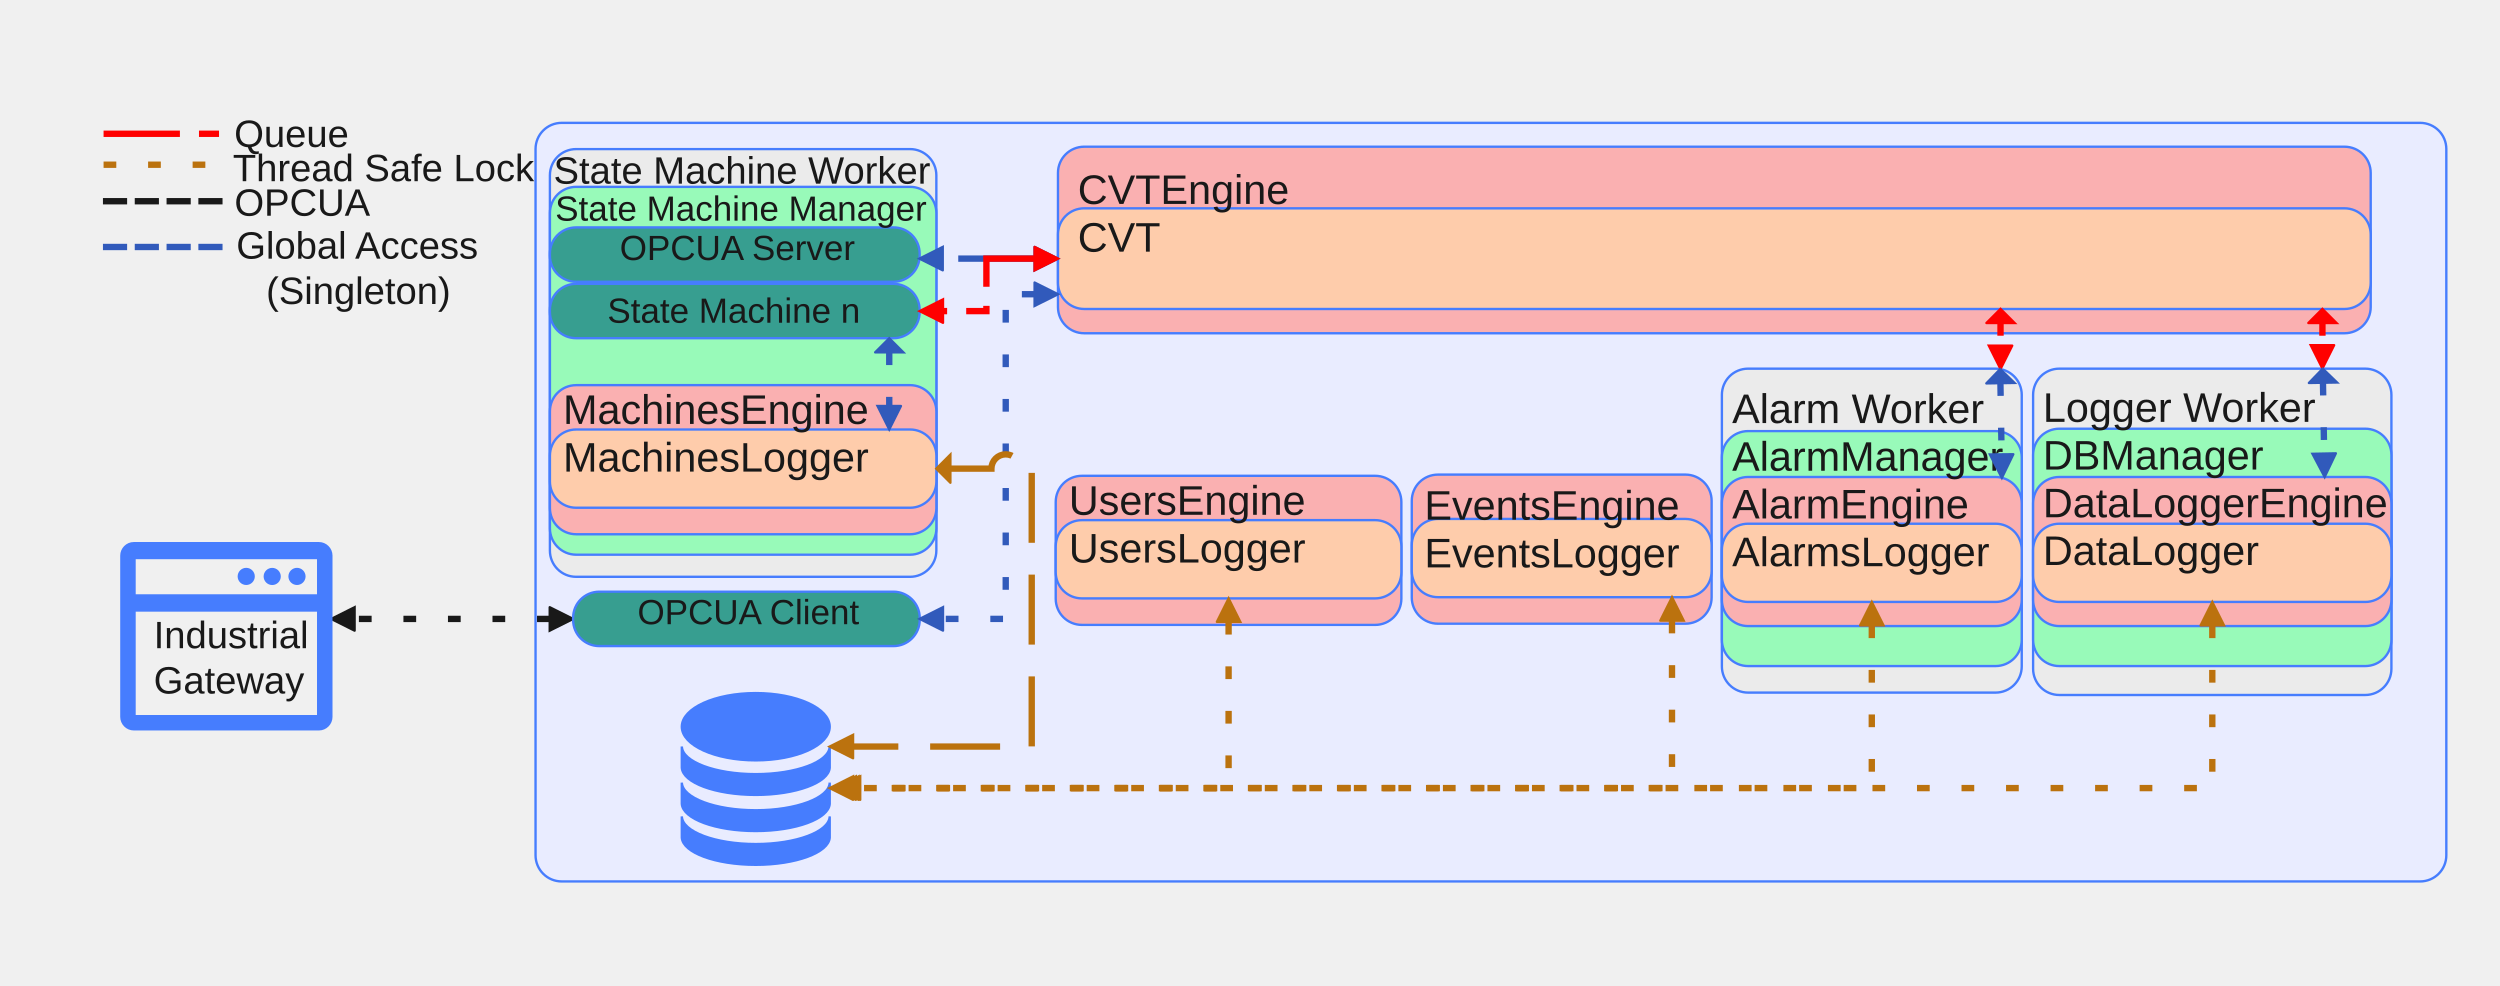
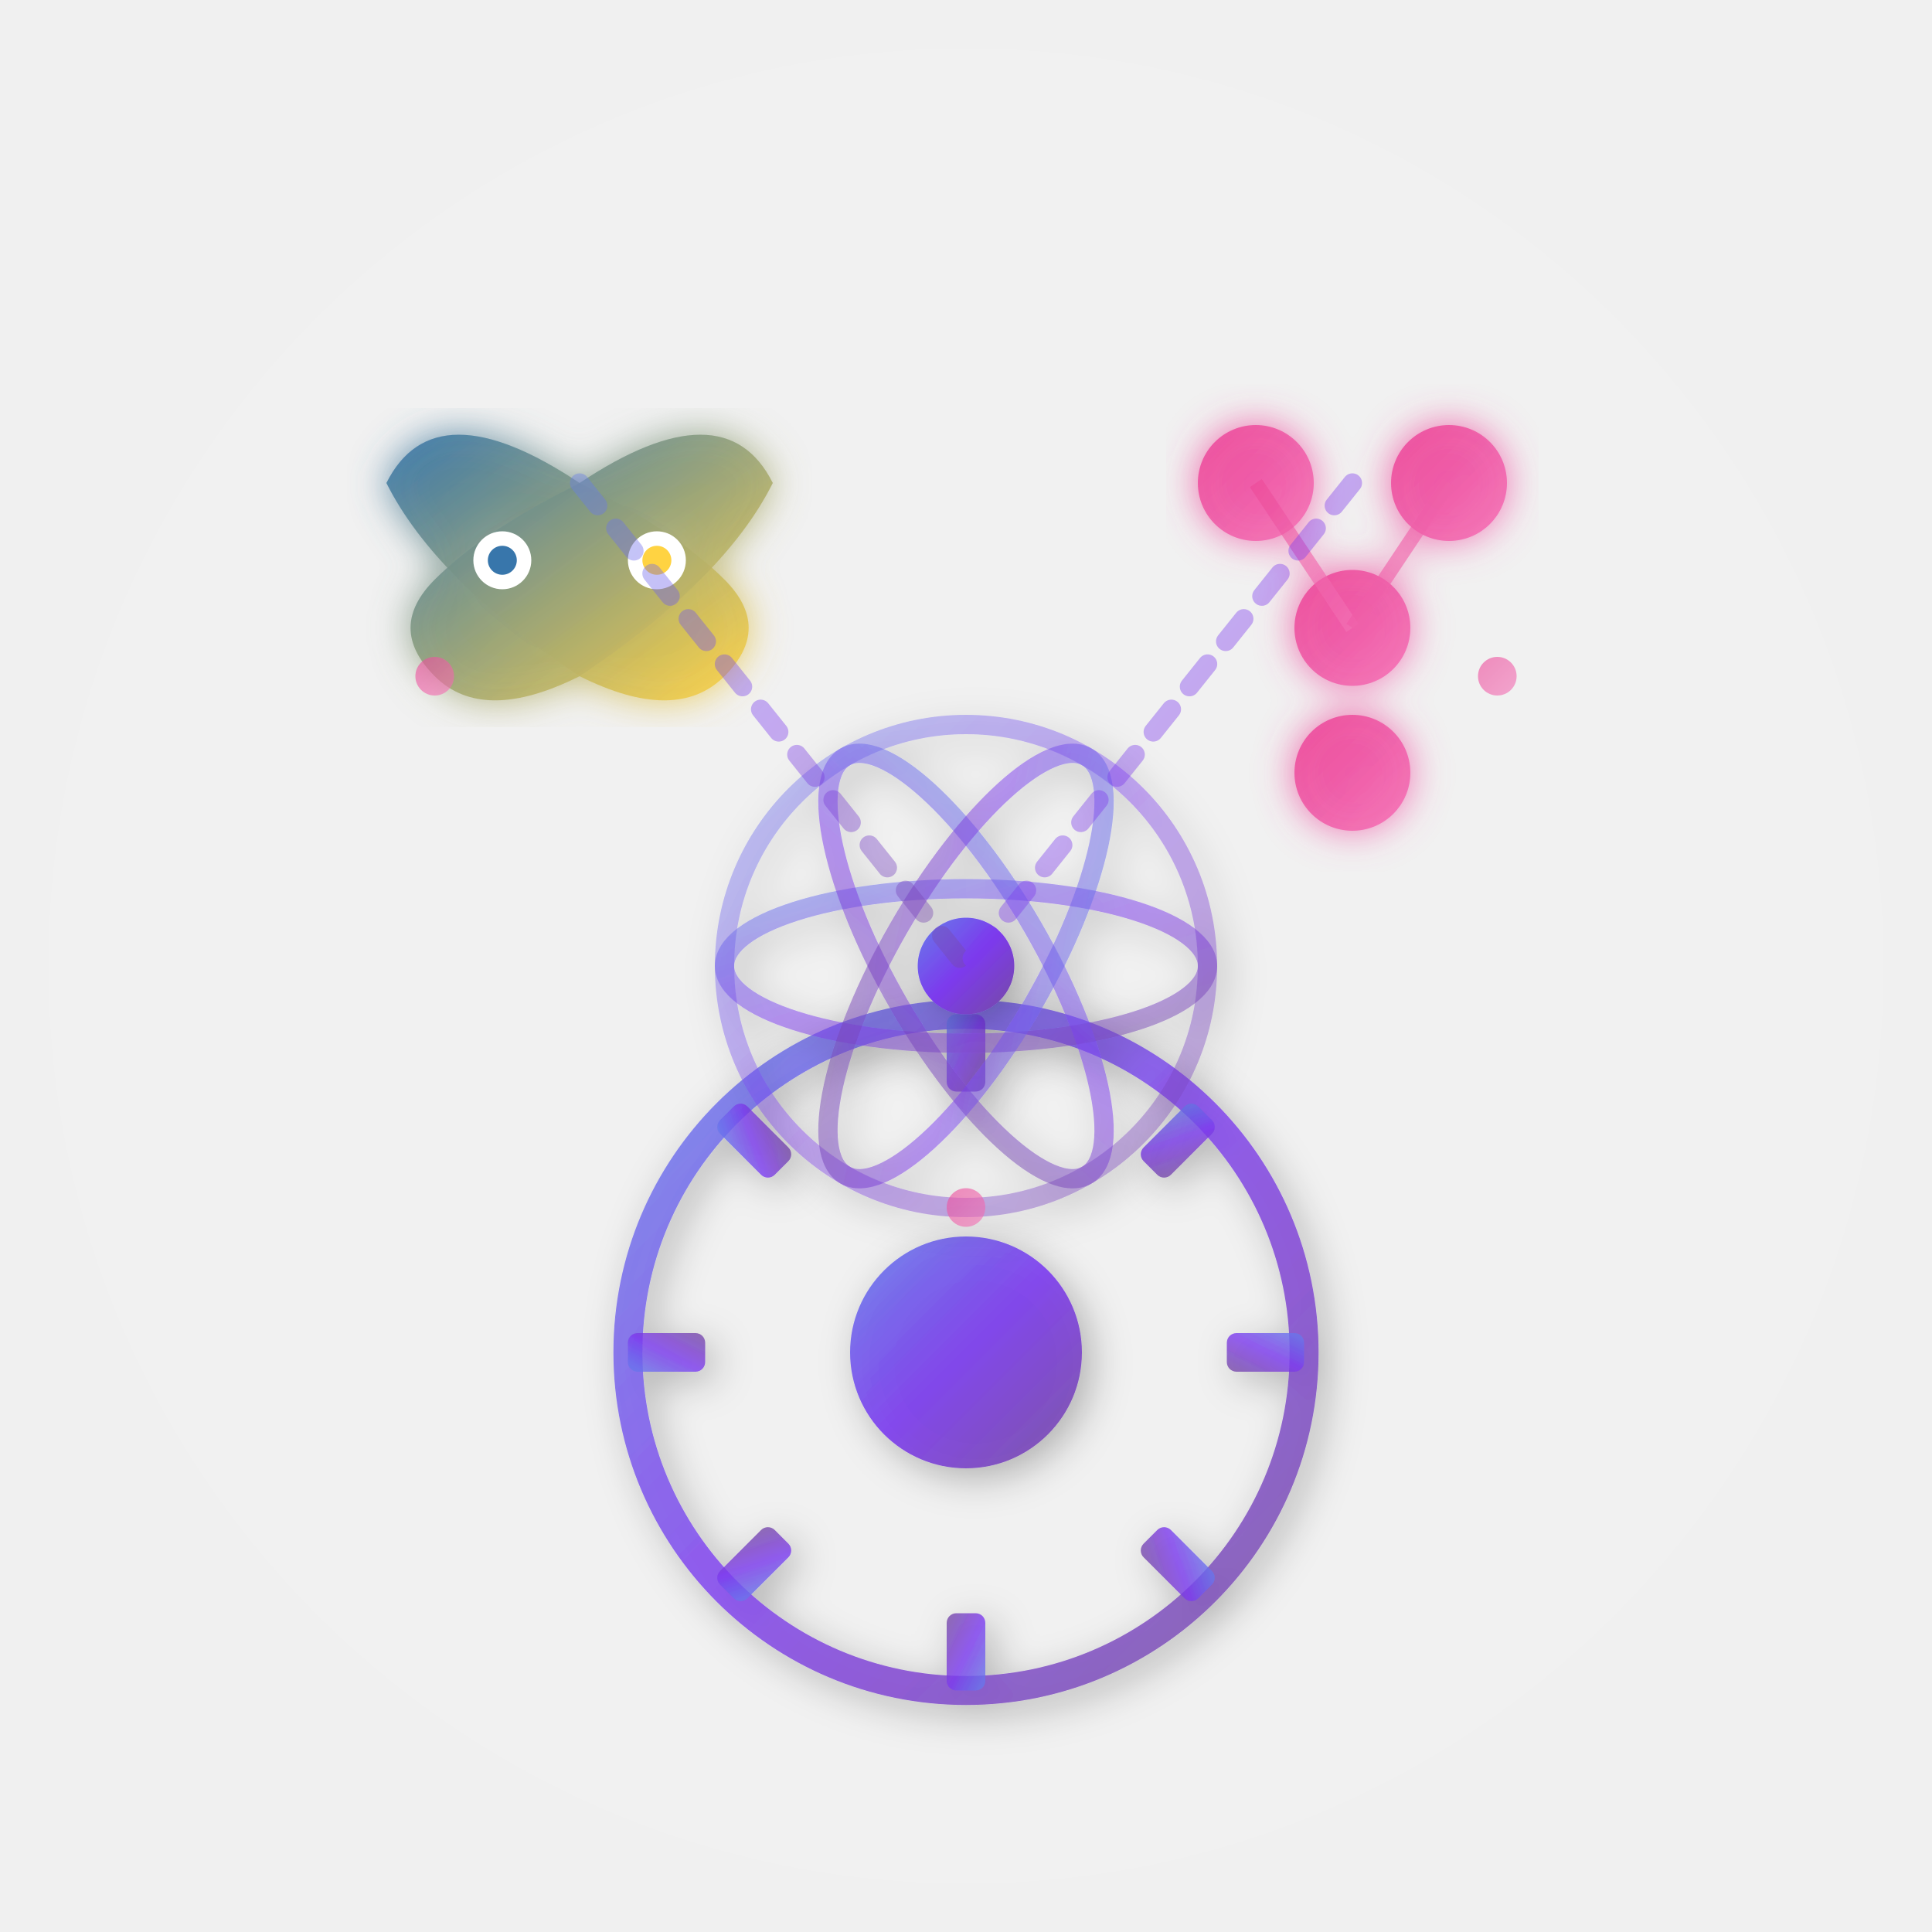
- <svg xmlns="http://www.w3.org/2000/svg" viewBox="0 0 1048 413" height="413" width="1048" version="1.1" id="svg91">
-   <defs id="defs2">
-     <linearGradient x2="3.497" y1="56" id="watermark_linear" x1="50.182" y2="-11.905" gradientUnits="userSpaceOnUse">
-       <stop stop-color="#0066FF" id="stop1" />
-       <stop stop-color="#66CCFF" offset="1" id="stop2" />
+ <svg xmlns="http://www.w3.org/2000/svg" viewBox="0 0 200 200" width="200" height="200">
+   <defs>
+     <linearGradient id="mainGradient" x1="0%" y1="0%" x2="100%" y2="100%">
+       <stop offset="0%" style="stop-color:#667eea;stop-opacity:1" />
+       <stop offset="50%" style="stop-color:#7c3aed;stop-opacity:1" />
+       <stop offset="100%" style="stop-color:#764ba2;stop-opacity:1" />
    </linearGradient>
+     <linearGradient id="pythonGradient" x1="0%" y1="0%" x2="100%" y2="100%">
+       <stop offset="0%" style="stop-color:#3776ab;stop-opacity:1" />
+       <stop offset="100%" style="stop-color:#ffd343;stop-opacity:1" />
+     </linearGradient>
+     <linearGradient id="aiGradient" x1="0%" y1="0%" x2="100%" y2="100%">
+       <stop offset="0%" style="stop-color:#ec4899;stop-opacity:1" />
+       <stop offset="100%" style="stop-color:#f472b6;stop-opacity:1" />
+     </linearGradient>
+     <filter id="glow">
+       <feGaussianBlur stdDeviation="2" result="coloredBlur" />
+       <feMerge>
+         <feMergeNode in="coloredBlur" />
+         <feMergeNode in="SourceGraphic" />
+       </feMerge>
+     </filter>
+     <filter id="shadow" x="-50%" y="-50%" width="200%" height="200%">
+       <feGaussianBlur in="SourceAlpha" stdDeviation="2" />
+       <feOffset dx="1" dy="1" result="offsetblur" />
+       <feComponentTransfer>
+         <feFuncA type="linear" slope="0.3" />
+       </feComponentTransfer>
+       <feMerge>
+         <feMergeNode />
+         <feMergeNode in="SourceGraphic" />
+       </feMerge>
+     </filter>
  </defs>
-   <g id="page1" transform="translate(5.5,5.5)">
-     <rect y="0" height="403" x="0" fill="none" width="1038" id="rect2" />
-     <g id="group1" transform="translate(219,46)">
-       <path stroke-width="1" id="shape2" d="M11.0,.0L790.0,.0C796.1,.0,801.0,4.9,801.0,11.0L801.0,307.0C801.0,313.1,796.1,318.0,790.0,318.0L11.0,318.0C4.9,318.0,.0,313.1,.0,307.0L.0,11.0C.0,4.9,4.9,.0,11.0,.0z" fill="#e9ecff" stroke="#467dfe" fill-rule="nonzero" />
-     </g>
-     <g id="group3" transform="translate(846.7786,149.041)">
-       <path stroke-width="1" id="shape4" d="M11.0,.0L139.2,.0C145.3,.0,150.2,4.9,150.2,11.0L150.2,125.8C150.2,131.9,145.3,136.8,139.2,136.8L11.0,136.8C4.9,136.8,.0,131.9,.0,125.8L.0,11.0C.0,4.9,4.9,.0,11.0,.0z" fill="#ebebeb" stroke="#467dfe" fill-rule="nonzero" />
-     </g>
-     <g id="group5" transform="translate(438,56)">
-       <path stroke-width="1" id="shape6" d="M11.0,.0L539.3,.0C545.4,.0,550.3,4.9,550.3,11.0L550.3,67.2C550.3,73.3,545.4,78.2,539.3,78.2L11.0,78.2C4.9,78.2,.0,73.3,.0,67.2L.0,11.0C.0,4.9,4.9,.0,11.0,.0z" fill="#fab0b1" stroke="#467dfe" fill-rule="nonzero" />
-     </g>
-     <g id="group7" transform="translate(280.3182,285.041)">
-       <g id="group9">
-         <path stroke-width="1" id="shape10" d="M31.0,28.2C48.1,28.2,62.0,21.9,62.0,14.1C62.0,6.3,48.1,.0,31.0,.0C13.9,.0,.0,6.3,.0,14.1C.0,21.9,13.9,28.2,31.0,28.2z" fill="#467dfe" stroke="#467dfe" fill-rule="nonzero" />
-         <path stroke-width="1" id="shape11" d="M31.0,11.6C14.0,11.6,.2,6.4,.0,.0L.0,8.9C.4,15.2,14.1,20.3,31.0,20.3C47.8,20.3,61.6,15.2,62.0,8.9L62.0,.0C61.8,6.4,48.0,11.6,31.0,11.6z" transform="translate(0,22.3804)" fill="#467dfe" stroke="#467dfe" fill-rule="nonzero" />
-         <path stroke-width="1" id="shape12" d="M31.0,11.6C14.0,11.6,.2,6.4,.0,.0L.0,8.9C.4,15.2,14.1,20.3,31.0,20.3C47.8,20.3,61.6,15.2,62.0,8.9L62.0,.0C61.8,6.4,48.0,11.6,31.0,11.6z" transform="translate(0,37.5247)" fill="#467dfe" stroke="#467dfe" fill-rule="nonzero" />
-         <path stroke-width="1" id="shape13" d="M31.0,11.6C14.0,11.6,.2,6.4,.0,.0L.0,8.9C.4,15.2,14.1,20.3,31.0,20.3C47.8,20.3,61.6,15.2,62.0,8.9L62.0,.0C61.8,6.4,48.0,11.6,31.0,11.6z" transform="translate(0,51.687)" fill="#467dfe" stroke="#467dfe" fill-rule="nonzero" />
-       </g>
-     </g>
-     <g id="group14" transform="translate(846.7786,174.215)">
-       <path stroke-width="1" id="shape15" d="M11.0,.0L139.2,.0C145.3,.0,150.2,4.9,150.2,11.0L150.2,88.5C150.2,94.6,145.3,99.5,139.2,99.5L11.0,99.5C4.9,99.5,.0,94.6,.0,88.5L.0,11.0C.0,4.9,4.9,.0,11.0,.0z" fill="#98fab9" stroke="#467dfe" fill-rule="nonzero" />
-     </g>
-     <g id="group16" transform="translate(438,81.8258)">
-       <path stroke-width="1" id="shape17" d="M11.0,.0L539.3,.0C545.4,.0,550.3,4.9,550.3,11.0L550.3,31.2C550.3,37.2,545.4,42.2,539.3,42.2L11.0,42.2C4.9,42.2,.0,37.2,.0,31.2L.0,11.0C.0,4.9,4.9,.0,11.0,.0z" fill="#feccab" stroke="#467dfe" fill-rule="nonzero" />
-     </g>
-     <g id="shape18" transform="translate(442.3132,56.0002)">
-       <text xml:space="preserve" style="fill:#191919;font-family:Arial,PingFang SC,Mircrosoft YaHei,Arial;font-size:13.00pt" id="text3">
-         <tspan y="24.0" x="4.0" style="font-family:Arial,PingFang SC,Mircrosoft YaHei,Arial" id="tspan2">CVTEngine</tspan>
-         <tspan y="44.0" x="4.0" style="font-family:Arial,PingFang SC,Mircrosoft YaHei,Arial" id="tspan3">CVT</tspan>
-       </text>
-     </g>
-     <g id="group19" transform="translate(846.7786,194.4533)">
-       <path stroke-width="1" id="shape20" d="M11.0,.0L139.2,.0C145.3,.0,150.2,4.9,150.2,11.0L150.2,51.5C150.2,57.6,145.3,62.5,139.2,62.5L11.0,62.5C4.9,62.5,.0,57.6,.0,51.5L.0,11.0C.0,4.9,4.9,.0,11.0,.0z" fill="#fab0b1" stroke="#467dfe" fill-rule="nonzero" />
-     </g>
-     <g id="group21" transform="translate(225.018,57)">
-       <path stroke-width="1" id="shape22" d="M11.0,.0L151.0,.0C157.0,.0,162.0,4.9,162.0,11.0L162.0,168.3C162.0,174.4,157.0,179.3,151.0,179.3L11.0,179.3C4.9,179.3,.0,174.4,.0,168.3L.0,11.0C.0,4.9,4.9,.0,11.0,.0z" fill="#ebebeb" stroke="#467dfe" fill-rule="nonzero" />
-     </g>
-     <g id="group23" transform="translate(225.028,72.826)">
-       <path stroke-width="1" id="shape24" d="M11.0,.0L151.0,.0C157.0,.0,162.0,4.9,162.0,11.0L162.0,143.2C162.0,149.2,157.0,154.2,151.0,154.2L11.0,154.2C4.9,154.2,.0,149.2,.0,143.2L.0,11.0C.0,4.9,4.9,.0,11.0,.0z" fill="#98fab9" stroke="#467dfe" fill-rule="nonzero" />
-     </g>
-     <g id="group25" transform="translate(225.018,89.8251)">
-       <path stroke-width="1" id="shape26" d="M11.0,.0L144.0,.0C150.1,.0,155.0,4.9,155.0,11.0L155.0,11.8C155.0,17.9,150.1,22.8,144.0,22.8L11.0,22.8C4.9,22.8,.0,17.9,.0,11.8L.0,11.0C.0,4.9,4.9,.0,11.0,.0z" fill="#379e90" stroke="#467dfe" fill-rule="nonzero" />
-     </g>
-     <g id="shape27" transform="translate(243.295,81.10698)">
-       <text xml:space="preserve" style="fill:#191919;font-family:Arial,PingFang SC,Mircrosoft YaHei,Arial;font-size:11.00pt" id="text4">
-         <tspan y="22.4" x="11.0" style="font-family:Arial,PingFang SC,Mircrosoft YaHei,Arial" id="tspan4">OPCUA Server</tspan>
-       </text>
-     </g>
-     <g id="shape28" transform="translate(223.241,81.2112)">
-       <text xml:space="preserve" style="fill:#191919;font-family:Arial,PingFang SC,Mircrosoft YaHei,Arial;font-size:11.00pt" id="text5">
-         <tspan y="5.8" x="4.0" style="font-family:Arial,PingFang SC,Mircrosoft YaHei,Arial" id="tspan5">State Machine Manager</tspan>
-       </text>
-     </g>
-     <g id="shape29" transform="translate(222.2415,50.0002)">
-       <text xml:space="preserve" style="fill:#191919;font-family:Arial,PingFang SC,Mircrosoft YaHei,Arial;font-size:12.00pt" id="text6">
-         <tspan y="21.5" x="4.3" style="font-family:Arial,PingFang SC,Mircrosoft YaHei,Arial" id="tspan6">State Machine Worker</tspan>
-       </text>
-     </g>
-     <g id="group30" transform="translate(846.7786,214.0412)">
-       <path stroke-width="1" id="shape31" d="M11.0,.0L139.2,.0C145.3,.0,150.2,4.9,150.2,11.0L150.2,21.8C150.2,27.9,145.3,32.8,139.2,32.8L11.0,32.8C4.9,32.8,.0,27.9,.0,21.8L.0,11.0C.0,4.9,4.9,.0,11.0,.0z" fill="#feccab" stroke="#467dfe" fill-rule="nonzero" />
-     </g>
-     <g id="shape32" transform="translate(846.7785,146.041)">
-       <text xml:space="preserve" style="fill:#191919;font-family:Arial,PingFang SC,Mircrosoft YaHei,Arial;font-size:13.00pt" id="text10">
-         <tspan y="25.3" x="4.1" style="font-family:Arial,PingFang SC,Mircrosoft YaHei,Arial" id="tspan7">Logger Worker</tspan>
-         <tspan y="45.3" x="4.1" style="font-family:Arial,PingFang SC,Mircrosoft YaHei,Arial" id="tspan8">DBManager</tspan>
-         <tspan y="65.3" x="4.1" style="font-family:Arial,PingFang SC,Mircrosoft YaHei,Arial" id="tspan9">DataLoggerEngine</tspan>
-         <tspan y="85.3" x="4.1" style="font-family:Arial,PingFang SC,Mircrosoft YaHei,Arial" id="tspan10">DataLogger</tspan>
-       </text>
-     </g>
-     <g id="shape33" transform="translate(921.8971,246.8669)">
-       <path stroke-width="2.667" d="M.0,9.8L.0,78.0L-569.8,78.0" fill="none" stroke="#bb720e" stroke-dasharray="5.333,13.333" id="path10" />
-       <path stroke-linecap="round" stroke-width="1" d="M-4.9,9.8L.0,.0L4.9,9.8L-4.9,9.8" fill="#bb720e" stroke="#bb720e" id="path11" />
-       <path stroke-linecap="round" stroke-width="1" d="M-569.8,82.9L-579.6,78.0L-569.8,73.1L-569.8,82.9" fill="#bb720e" stroke="#bb720e" id="path12" />
-     </g>
-     <g id="shape34" transform="translate(968.0621,124.0001)">
-       <path stroke-width="2.667" d="M.0,5.9L.0,15.2" fill="none" stroke="#ff0000" stroke-dasharray="5.333,13.333" id="path13" />
-       <path stroke-linecap="round" stroke-width="1" d="M-5.9,5.9L.0,.0L5.9,5.9L-5.9,5.9" fill="#ff0000" stroke="#ff0000" id="path14" />
-       <path stroke-linecap="round" stroke-width="1" d="M4.9,15.2L.0,25.0L-4.9,15.2L4.9,15.2" fill="#ff0000" stroke="#ff0000" id="path15" />
-     </g>
-     <g id="shape35" transform="translate(438,102.9129)">
-       <path stroke-width="2.667" d="M-9.8,.0L-48.3,.0" fill="none" stroke="#315abb" stroke-dasharray="32,8,10.667,8,10.667,8" id="path16" />
-       <path stroke-linecap="round" stroke-width="1" d="M-9.8,-4.9L.0,.0L-9.8,4.9L-9.8,-4.9" fill="#315abb" stroke="#315abb" id="path17" />
-       <path stroke-linecap="round" stroke-width="1" d="M-48.3,4.9L-58.1,.0L-48.3,-4.9L-48.3,4.9" fill="#315abb" stroke="#315abb" id="path18" />
-     </g>
-     <path stroke-width="2.667" id="shape36" d="M.0,.0L50.2,.0" transform="translate(37.91561,63.5491)" fill="none" stroke="#bb720e" stroke-dasharray="5.333,13.333" />
-     <path stroke-width="2.667" id="shape37" d="M.0,.0L48.4,.0" transform="translate(37.91561,50.578)" fill="none" stroke="#ff0000" stroke-dasharray="32,8,10.667,8,10.667,8" />
-     <g id="shape38" transform="translate(86.77903,46)">
-       <text xml:space="preserve" style="fill:#191919;font-family:Arial,PingFang SC,Mircrosoft YaHei,Arial;font-size:12.00pt" id="text18">
-         <tspan y="10.1" x="5.9" style="font-family:Arial,PingFang SC,Mircrosoft YaHei,Arial" id="tspan18">Queue</tspan>
-       </text>
-     </g>
-     <g id="shape39" transform="translate(85.50074,61.55391)">
-       <text xml:space="preserve" style="fill:#191919;font-family:Arial,PingFang SC,Mircrosoft YaHei,Arial;font-size:12.00pt" id="text19">
-         <tspan y="8.9" x="6.6" style="font-family:Arial,PingFang SC,Mircrosoft YaHei,Arial" id="tspan19">Thread Safe Lock </tspan>
-       </text>
-     </g>
-     <path stroke-width="2.667" id="shape40" d="M.0,.0L50.5,.0" transform="translate(37.65425,78.85371)" fill="none" stroke="#191919" stroke-dasharray="10.133,3.2" />
-     <g id="shape41" transform="translate(85.76452,75.64241)">
-       <text xml:space="preserve" style="fill:#191919;font-family:Arial,PingFang SC,Mircrosoft YaHei,Arial;font-size:12.00pt" id="text20">
-         <tspan y="9.3" x="7.0" style="font-family:Arial,PingFang SC,Mircrosoft YaHei,Arial" id="tspan20">OPCUA</tspan>
-       </text>
-     </g>
-     <g id="group42" transform="translate(716.3136,149.041)">
-       <path stroke-width="1" id="shape43" d="M11.0,.0L114.7,.0C120.8,.0,125.7,4.9,125.7,11.0L125.7,124.8C125.7,130.9,120.8,135.8,114.7,135.8L11.0,135.8C4.9,135.8,.0,130.9,.0,124.8L.0,11.0C.0,4.9,4.9,.0,11.0,.0z" fill="#ebebeb" stroke="#467dfe" fill-rule="nonzero" />
-     </g>
-     <g id="group44" transform="translate(716.3136,175.215)">
-       <path stroke-width="1" id="shape45" d="M11.0,.0L114.7,.0C120.8,.0,125.7,4.9,125.7,11.0L125.7,87.5C125.7,93.6,120.8,98.5,114.7,98.5L11.0,98.5C4.9,98.5,.0,93.6,.0,87.5L.0,11.0C.0,4.9,4.9,.0,11.0,.0z" fill="#98fab9" stroke="#467dfe" fill-rule="nonzero" />
-     </g>
-     <g id="group46" transform="translate(716.3136,194.4533)">
-       <path stroke-width="1" id="shape47" d="M11.0,.0L114.7,.0C120.8,.0,125.7,4.9,125.7,11.0L125.7,51.5C125.7,57.6,120.8,62.5,114.7,62.5L11.0,62.5C4.9,62.5,.0,57.6,.0,51.5L.0,11.0C.0,4.9,4.9,.0,11.0,.0z" fill="#fab0b1" stroke="#467dfe" fill-rule="nonzero" />
-     </g>
-     <g id="group48" transform="translate(716.3136,214.0412)">
-       <path stroke-width="1" id="shape49" d="M11.0,.0L114.7,.0C120.8,.0,125.7,4.9,125.7,11.0L125.7,21.8C125.7,27.9,120.8,32.8,114.7,32.8L11.0,32.8C4.9,32.8,.0,27.9,.0,21.8L.0,11.0C.0,4.9,4.9,.0,11.0,.0z" fill="#feccab" stroke="#467dfe" fill-rule="nonzero" />
-     </g>
-     <g id="shape50" transform="translate(716.3136,147.041)">
-       <text xml:space="preserve" style="fill:#191919;font-family:Arial,PingFang SC,Mircrosoft YaHei,Arial;font-size:13.00pt" id="text24">
-         <tspan y="24.8" x="4.3" style="font-family:Arial,PingFang SC,Mircrosoft YaHei,Arial" id="tspan21">Alarm Worker</tspan>
-         <tspan y="44.8" x="4.3" style="font-family:Arial,PingFang SC,Mircrosoft YaHei,Arial" id="tspan22">AlarmManager</tspan>
-         <tspan y="64.8" x="4.3" style="font-family:Arial,PingFang SC,Mircrosoft YaHei,Arial" id="tspan23">AlarmEngine</tspan>
-         <tspan y="84.8" x="4.3" style="font-family:Arial,PingFang SC,Mircrosoft YaHei,Arial" id="tspan24">AlarmsLogger</tspan>
-       </text>
-     </g>
-     <g id="shape51" transform="translate(234.748,253.954)">
-       <path stroke-width="2.667" d="M-9.8,.0L-91.6,-0.0" fill="none" stroke="#191919" stroke-dasharray="5.333,13.333" id="path24" />
-       <path stroke-linecap="round" stroke-width="1" d="M-9.8,-4.9L.0,.0L-9.8,4.9L-9.8,-4.9" fill="#191919" stroke="#191919" id="path25" />
-       <path stroke-linecap="round" stroke-width="1" d="M-91.6,4.9L-101.4,-0.0L-91.6,-4.9L-91.6,4.9" fill="#191919" stroke="#191919" id="path26" />
-     </g>
-     <g id="shape52" transform="translate(833.1168,124.0001)">
-       <path stroke-width="2.667" d="M.0,5.9L.0,15.4" fill="none" stroke="#ff0000" stroke-dasharray="5.333,13.333" id="path27" />
-       <path stroke-linecap="round" stroke-width="1" d="M-5.9,5.9L.0,.0L5.9,5.9L-5.9,5.9" fill="#ff0000" stroke="#ff0000" id="path28" />
-       <path stroke-linecap="round" stroke-width="1" d="M4.9,15.4L.0,25.2L-4.9,15.4L4.9,15.4" fill="#ff0000" stroke="#ff0000" id="path29" />
-     </g>
-     <g id="group53" transform="translate(234.748,242.5411)">
-       <path stroke-width="1" id="shape54" d="M11.0,.0L134.3,.0C140.3,.0,145.3,4.9,145.3,11.0L145.3,11.8C145.3,17.9,140.3,22.8,134.3,22.8L11.0,22.8C4.9,22.8,.0,17.9,.0,11.8L.0,11.0C.0,4.9,4.9,.0,11.0,.0z" fill="#379e90" stroke="#467dfe" fill-rule="nonzero" />
-     </g>
-     <g id="group55" transform="translate(225.018,113.4761)">
-       <path stroke-width="1" id="shape56" d="M11.0,.0L144.0,.0C150.1,.0,155.0,4.9,155.0,11.0L155.0,11.8C155.0,17.9,150.1,22.8,144.0,22.8L11.0,22.8C4.9,22.8,.0,17.9,.0,11.8L.0,11.0C.0,4.9,4.9,.0,11.0,.0z" fill="#379e90" stroke="#467dfe" fill-rule="nonzero" />
-     </g>
-     <g id="shape57" transform="translate(242.314,95)">
-       <text xml:space="preserve" style="fill:#191919;font-family:Arial,PingFang SC,Mircrosoft YaHei,Arial;font-size:11.00pt" id="text29">
-         <tspan y="34.8" x="6.8" style="font-family:Arial,PingFang SC,Mircrosoft YaHei,Arial" id="tspan29">State Machine n</tspan>
-       </text>
-     </g>
-     <g id="shape58" transform="translate(247.739,233.8655)">
-       <text xml:space="preserve" style="fill:#191919;font-family:Arial,PingFang SC,Mircrosoft YaHei,Arial;font-size:11.00pt" id="text30">
-         <tspan y="22.3" x="14.0" style="font-family:Arial,PingFang SC,Mircrosoft YaHei,Arial" id="tspan30">OPCUA Client</tspan>
-       </text>
-     </g>
-     <g id="group59" transform="translate(45.3899,222.215)">
-       <g id="group61">
-         <path stroke-width="1" id="shape62" d="M3.1,6.2C4.8,6.2,6.2,4.8,6.2,3.1C6.2,1.4,4.8,.0,3.1,.0C1.4,.0,.0,1.4,.0,3.1C.0,4.8,1.4,6.2,3.1,6.2z" transform="translate(70.50733,10.81834)" fill="#467dfe" stroke="#467dfe" fill-rule="nonzero" />
-         <path stroke-width="1" id="shape63" d="M3.1,6.2C4.8,6.2,6.2,4.8,6.2,3.1C6.2,1.4,4.8,.0,3.1,.0C1.4,.0,.0,1.4,.0,3.1C.0,4.8,1.4,6.2,3.1,6.2z" transform="translate(60.11913,10.83423)" fill="#467dfe" stroke="#467dfe" fill-rule="nonzero" />
-         <path stroke-width="1" id="shape64" d="M3.1,6.2C4.8,6.2,6.2,4.8,6.2,3.1C6.2,1.4,4.8,.0,3.1,.0C1.4,.0,.0,1.4,.0,3.1C.0,4.8,1.4,6.2,3.1,6.2z" transform="translate(49.22563,10.81834)" fill="#467dfe" stroke="#467dfe" fill-rule="nonzero" />
-         <path stroke-width="1" id="shape65" d="M82.8,.0L5.2,.0C2.3,.0,.0,2.4,.0,5.2L.0,72.8C.0,75.6,2.3,78.0,5.2,78.0L82.8,78.0C85.7,78.0,88.0,75.6,88.0,72.8L88.0,5.2C88.0,2.3,85.6,.0,82.8,.0zM82.5,72.5L5.5,72.5L5.5,28.2L82.5,28.2L82.5,72.5L82.5,72.5zM82.5,21.9L5.5,21.9L5.5,6.2L82.5,6.2L82.5,21.9L82.5,21.9z" fill="#467dfe" stroke="#467dfe" fill-rule="nonzero" />
-       </g>
-     </g>
-     <g id="shape66" transform="translate(52.5198,242.1277)">
-       <text xml:space="preserve" style="fill:#191919;font-family:Arial,PingFang SC,Mircrosoft YaHei,Arial;font-size:12.00pt" id="text32">
-         <tspan y="24.1" x="6.4" style="font-family:Arial,PingFang SC,Mircrosoft YaHei,Arial" id="tspan31">Industrial</tspan>
-         <tspan y="43.1" x="6.4" style="font-family:Arial,PingFang SC,Mircrosoft YaHei,Arial" id="tspan32">Gateway</tspan>
-       </text>
-     </g>
-     <g id="shape67" transform="translate(438,117.8392)">
-       <path stroke-width="2.667" d="M-9.8,.0L-21.9,.0L-21.9,136.1L-48.2,136.1" fill="none" stroke="#315abb" stroke-dasharray="5.333,13.333" id="path32" />
-       <path stroke-linecap="round" stroke-width="1" d="M-9.8,-4.9L.0,.0L-9.8,4.9L-9.8,-4.9" fill="#315abb" stroke="#315abb" id="path33" />
-       <path stroke-linecap="round" stroke-width="1" d="M-48.2,141.0L-58.0,136.1L-48.2,131.2L-48.2,141.0" fill="#315abb" stroke="#315abb" id="path34" />
-     </g>
-     <g id="shape68" transform="translate(438,102.9129)">
-       <path stroke-width="2.667" d="M-9.8,.0L-30.0,.0L-30.0,22.0L-48.2,22.0" fill="none" stroke="#ff0000" stroke-dasharray="32,8,10.667,8,10.667,8" id="path35" />
-       <path stroke-linecap="round" stroke-width="1" d="M-9.8,-4.9L.0,.0L-9.8,4.9L-9.8,-4.9" fill="#ff0000" stroke="#ff0000" id="path36" />
-       <path stroke-linecap="round" stroke-width="1" d="M-48.2,26.9L-58.0,22.0L-48.2,17.1L-48.2,26.9" fill="#ff0000" stroke="#ff0000" id="path37" />
-     </g>
-     <path stroke-width="2.667" id="shape69" d="M.0,.0L50.5,.0" transform="translate(37.65425,98.03643)" fill="none" stroke="#315abb" stroke-dasharray="10.133,3.2" />
-     <g id="shape70" transform="translate(87.24267,82.8251)">
-       <text xml:space="preserve" style="fill:#191919;font-family:Arial,PingFang SC,Mircrosoft YaHei,Arial;font-size:12.00pt" id="text38">
-         <tspan y="20.1" x="6.3" style="font-family:Arial,PingFang SC,Mircrosoft YaHei,Arial" id="tspan37">Global Access </tspan>
-         <tspan y="39.1" x="18.8" style="font-family:Arial,PingFang SC,Mircrosoft YaHei,Arial" id="tspan38">(Singleton)</tspan>
-       </text>
-     </g>
-     <g id="group71" transform="translate(586.3136,193.4533)">
-       <path stroke-width="1" id="shape72" d="M11.0,.0L114.7,.0C120.8,.0,125.7,4.9,125.7,11.0L125.7,51.5C125.7,57.6,120.8,62.5,114.7,62.5L11.0,62.5C4.9,62.5,.0,57.6,.0,51.5L.0,11.0C.0,4.9,4.9,.0,11.0,.0z" fill="#fab0b1" stroke="#467dfe" fill-rule="nonzero" />
-     </g>
-     <g id="group73" transform="translate(586.3136,212.0412)">
-       <path stroke-width="1" id="shape74" d="M11.0,.0L114.7,.0C120.8,.0,125.7,4.9,125.7,11.0L125.7,21.8C125.7,27.9,120.8,32.8,114.7,32.8L11.0,32.8C4.9,32.8,.0,27.9,.0,21.8L.0,11.0C.0,4.9,4.9,.0,11.0,.0z" fill="#feccab" stroke="#467dfe" fill-rule="nonzero" />
-     </g>
-     <g id="shape75" transform="translate(587.314,196.4533)">
-       <text xml:space="preserve" style="fill:#191919;font-family:Arial,PingFang SC,Mircrosoft YaHei,Arial;font-size:13.00pt" id="text40">
-         <tspan y="15.9" x="4.3" style="font-family:Arial,PingFang SC,Mircrosoft YaHei,Arial" id="tspan39">EventsEngine</tspan>
-         <tspan y="35.9" x="4.3" style="font-family:Arial,PingFang SC,Mircrosoft YaHei,Arial" id="tspan40">EventsLogger</tspan>
-       </text>
-     </g>
-     <g id="group76" transform="translate(437.054,193.959)">
-       <path stroke-width="1" id="shape77" d="M11.0,.0L133.9,.0C140.0,.0,144.9,4.9,144.9,11.0L144.9,51.5C144.9,57.6,140.0,62.5,133.9,62.5L11.0,62.5C4.9,62.5,.0,57.6,.0,51.5L.0,11.0C.0,4.9,4.9,.0,11.0,.0z" fill="#fab0b1" stroke="#467dfe" fill-rule="nonzero" />
-     </g>
-     <g id="group78" transform="translate(437.054,212.5466)">
-       <path stroke-width="1" id="shape79" d="M11.0,.0L133.9,.0C140.0,.0,144.9,4.9,144.9,11.0L144.9,21.8C144.9,27.9,140.0,32.8,133.9,32.8L11.0,32.8C4.9,32.8,.0,27.9,.0,21.8L.0,11.0C.0,4.9,4.9,.0,11.0,.0z" fill="#feccab" stroke="#467dfe" fill-rule="nonzero" />
-     </g>
-     <g id="shape80" transform="translate(779.1568,246.8669)">
-       <path stroke-width="2.667" d="M.0,9.8L.0,78.0L-425.9,78.0" fill="none" stroke="#bb720e" stroke-dasharray="5.333,13.333" id="path40" />
-       <path stroke-linecap="round" stroke-width="1" d="M-4.9,9.8L.0,.0L4.9,9.8L-4.9,9.8" fill="#bb720e" stroke="#bb720e" id="path41" />
-       <path stroke-linecap="round" stroke-width="1" d="M-425.9,82.9L-435.7,78.0L-425.9,73.1L-425.9,82.9" fill="#bb720e" stroke="#bb720e" id="path42" />
-     </g>
-     <g id="shape81" transform="translate(695.4009,244.8669)">
-       <path stroke-width="2.667" d="M.0,9.8L.0,80.0L-340.3,80.0" fill="none" stroke="#bb720e" stroke-dasharray="5.333,13.333" id="path43" />
-       <path stroke-linecap="round" stroke-width="1" d="M-4.9,9.8L.0,.0L4.9,9.8L-4.9,9.8" fill="#bb720e" stroke="#bb720e" id="path44" />
-       <path stroke-linecap="round" stroke-width="1" d="M-340.3,84.9L-350.1,80.0L-340.3,75.1L-340.3,84.9" fill="#bb720e" stroke="#bb720e" id="path45" />
-     </g>
-     <g id="shape82" transform="translate(509.527,245.3723)">
-       <path stroke-width="2.667" d="M.0,9.8L.0,79.5L-155.1,79.5" fill="none" stroke="#bb720e" stroke-dasharray="5.333,13.333" id="path46" />
-       <path stroke-linecap="round" stroke-width="1" d="M-4.9,9.8L.0,.0L4.9,9.8L-4.9,9.8" fill="#bb720e" stroke="#bb720e" id="path47" />
-       <path stroke-linecap="round" stroke-width="1" d="M-155.1,84.4L-164.9,79.5L-155.1,74.6L-155.1,84.4" fill="#bb720e" stroke="#bb720e" id="path48" />
-     </g>
-     <g id="shape83" transform="translate(438.157,186.3022)">
-       <text xml:space="preserve" style="fill:#191919;font-family:Arial,PingFang SC,Mircrosoft YaHei,Arial;font-size:13.00pt" id="text49">
-         <tspan y="24.0" x="4.4" style="font-family:Arial,PingFang SC,Mircrosoft YaHei,Arial" id="tspan48">UsersEngine</tspan>
-         <tspan y="44.0" x="4.4" style="font-family:Arial,PingFang SC,Mircrosoft YaHei,Arial" id="tspan49">UsersLogger</tspan>
-       </text>
-     </g>
-     <g id="shape84" transform="translate(832.9766,149.2183)">
-       <path stroke-width="2.667" d="M.1,5.9L.6,35.8" fill="none" stroke="#315abb" stroke-dasharray="5.333,13.333" id="path49" />
-       <path stroke-linecap="round" stroke-width="1" d="M-5.8,6.0L.0,.0L6.0,5.8L-5.8,6.0" fill="#315abb" stroke="#315abb" id="path50" />
-       <path stroke-linecap="round" stroke-width="1" d="M5.5,35.7L.7,45.6L-4.3,35.8L5.5,35.7" fill="#315abb" stroke="#315abb" id="path51" />
-     </g>
-     <g id="shape85" transform="translate(968.1906,149.041)">
-       <path stroke-width="2.667" d="M.1,5.9L.6,35.6" fill="none" stroke="#315abb" stroke-dasharray="5.333,13.333" id="path52" />
-       <path stroke-linecap="round" stroke-width="1" d="M-5.8,6.0L.0,.0L6.0,5.8L-5.8,6.0" fill="#315abb" stroke="#315abb" id="path53" />
-       <path stroke-linecap="round" stroke-width="1" d="M5.5,35.5L.8,45.4L-4.3,35.7L5.5,35.5" fill="#315abb" stroke="#315abb" id="path54" />
-     </g>
-     <g id="group86" transform="translate(225.028,155.9582)">
-       <path stroke-width="1" id="shape87" d="M11.0,.0L151.0,.0C157.0,.0,162.0,4.9,162.0,11.0L162.0,51.5C162.0,57.6,157.0,62.5,151.0,62.5L11.0,62.5C4.9,62.5,.0,57.6,.0,51.5L.0,11.0C.0,4.9,4.9,.0,11.0,.0z" fill="#fab0b1" stroke="#467dfe" fill-rule="nonzero" />
-     </g>
-     <g id="group88" transform="translate(225.028,174.5458)">
-       <path stroke-width="1" id="shape89" d="M11.0,.0L151.0,.0C157.0,.0,162.0,4.9,162.0,11.0L162.0,21.8C162.0,27.9,157.0,32.8,151.0,32.8L11.0,32.8C4.9,32.8,.0,27.9,.0,21.8L.0,11.0C.0,4.9,4.9,.0,11.0,.0z" fill="#feccab" stroke="#467dfe" fill-rule="nonzero" />
-     </g>
-     <g id="shape90" transform="translate(226.1305,148.3018)">
-       <text xml:space="preserve" style="fill:#191919;font-family:Arial,PingFang SC,Mircrosoft YaHei,Arial;font-size:13.00pt" id="text55">
-         <tspan y="23.9" x="4.4" style="font-family:Arial,PingFang SC,Mircrosoft YaHei,Arial" id="tspan54">MachinesEngine</tspan>
-         <tspan y="43.9" x="4.4" style="font-family:Arial,PingFang SC,Mircrosoft YaHei,Arial" id="tspan55">MachinesLogger</tspan>
-       </text>
-     </g>
-     <g id="shape91" transform="translate(367.2712,136.3018)">
-       <path stroke-width="2.667" d="M.0,5.9L.0,28.4" fill="none" stroke="#315abb" stroke-dasharray="5.333,13.333" id="path55" />
-       <path stroke-linecap="round" stroke-width="1" d="M-5.9,5.9L.0,.0L5.9,5.9L-5.9,5.9" fill="#315abb" stroke="#315abb" id="path56" />
-       <path stroke-linecap="round" stroke-width="1" d="M4.9,28.4L.0,38.2L-4.9,28.4L4.9,28.4" fill="#315abb" stroke="#315abb" id="path57" />
-     </g>
-     <g id="shape92" transform="translate(387,190.9587)">
-       <path stroke-width="2.667" d="M5.9,.0L23.1,.0C23.1,-3.3,25.8,-6.0,29.1,-6.0C32.4,-6.0,35.1,-3.3,35.1,.0L40.0,.0L40.0,116.5L-34.9,116.5" fill="none" stroke="#bb720e" stroke-dasharray="29.333,13.333" id="path58" />
-       <path stroke-linecap="round" stroke-width="1" d="M5.9,5.9L.0,.0L5.9,-5.9L5.9,5.9" fill="#bb720e" stroke="#bb720e" id="path59" />
-       <path stroke-linecap="round" stroke-width="1" d="M-34.9,121.4L-44.7,116.5L-34.9,111.6L-34.9,121.4" fill="#bb720e" stroke="#bb720e" id="path60" />
-     </g>
+   <circle cx="100" cy="100" r="95" fill="white" opacity="0.05" />
+   <g transform="translate(100, 140)" filter="url(#shadow)">
+     <circle cx="0" cy="0" r="35" fill="none" stroke="url(#mainGradient)" stroke-width="3" opacity="0.8" />
+     <circle cx="0" cy="0" r="12" fill="url(#mainGradient)" opacity="0.9" />
+     <rect x="-2" y="-35" width="4" height="8" fill="url(#mainGradient)" opacity="0.8" rx="1" transform="rotate(0)" />
+     <rect x="-2" y="-35" width="4" height="8" fill="url(#mainGradient)" opacity="0.8" rx="1" transform="rotate(45)" />
+     <rect x="-2" y="-35" width="4" height="8" fill="url(#mainGradient)" opacity="0.8" rx="1" transform="rotate(90)" />
+     <rect x="-2" y="-35" width="4" height="8" fill="url(#mainGradient)" opacity="0.8" rx="1" transform="rotate(135)" />
+     <rect x="-2" y="-35" width="4" height="8" fill="url(#mainGradient)" opacity="0.8" rx="1" transform="rotate(180)" />
+     <rect x="-2" y="-35" width="4" height="8" fill="url(#mainGradient)" opacity="0.8" rx="1" transform="rotate(225)" />
+     <rect x="-2" y="-35" width="4" height="8" fill="url(#mainGradient)" opacity="0.8" rx="1" transform="rotate(270)" />
+     <rect x="-2" y="-35" width="4" height="8" fill="url(#mainGradient)" opacity="0.8" rx="1" transform="rotate(315)" />
+   </g>
+   <g transform="translate(60, 50)" filter="url(#glow)">
+     <path d="M 0 0 Q -15 -10 -20 0 Q -15 10 0 20 Q 10 25 15 20 Q 20 15 15 10 Q 10 5 0 0" fill="url(#pythonGradient)" opacity="0.9" />
+     <path d="M 0 0 Q 15 -10 20 0 Q 15 10 0 20 Q -10 25 -15 20 Q -20 15 -15 10 Q -10 5 0 0" fill="url(#pythonGradient)" opacity="0.9" />
+     <circle cx="-8" cy="8" r="3" fill="white" />
+     <circle cx="-8" cy="8" r="1.5" fill="#3776ab" />
+     <circle cx="8" cy="8" r="3" fill="white" />
+     <circle cx="8" cy="8" r="1.5" fill="#ffd343" />
+   </g>
+   <g transform="translate(140, 50)" filter="url(#glow)">
+     <circle cx="-10" cy="0" r="6" fill="url(#aiGradient)" opacity="0.9" />
+     <circle cx="10" cy="0" r="6" fill="url(#aiGradient)" opacity="0.9" />
+     <circle cx="0" cy="15" r="6" fill="url(#aiGradient)" opacity="0.9" />
+     <circle cx="0" cy="30" r="6" fill="url(#aiGradient)" opacity="0.9" />
+     <line x1="-10" y1="0" x2="0" y2="15" stroke="url(#aiGradient)" stroke-width="1.5" opacity="0.6" />
+     <line x1="10" y1="0" x2="0" y2="15" stroke="url(#aiGradient)" stroke-width="1.5" opacity="0.6" />
+     <line x1="0" y1="15" x2="0" y2="30" stroke="url(#aiGradient)" stroke-width="1.5" opacity="0.6" />
+   </g>
+   <g transform="translate(100, 100)" filter="url(#shadow)">
+     <circle cx="0" cy="0" r="25" fill="none" stroke="url(#mainGradient)" stroke-width="2" opacity="0.4" />
+     <ellipse cx="0" cy="0" rx="25" ry="8" fill="none" stroke="url(#mainGradient)" stroke-width="2" opacity="0.5" transform="rotate(0)" />
+     <ellipse cx="0" cy="0" rx="25" ry="8" fill="none" stroke="url(#mainGradient)" stroke-width="2" opacity="0.5" transform="rotate(60)" />
+     <ellipse cx="0" cy="0" rx="25" ry="8" fill="none" stroke="url(#mainGradient)" stroke-width="2" opacity="0.5" transform="rotate(120)" />
+     <circle cx="0" cy="0" r="5" fill="url(#mainGradient)" />
+   </g>
+   <g stroke="url(#mainGradient)" stroke-width="2" fill="none" opacity="0.4" stroke-linecap="round" stroke-dasharray="3,3">
+     <path d="M 60 50 Q 80 75 100 100" />
+     <path d="M 140 50 Q 120 75 100 100" />
+     <path d="M 100 100 Q 100 120 100 140" />
+   </g>
+   <g opacity="0.6">
+     <circle cx="45" cy="70" r="2" fill="url(#aiGradient)" />
+     <circle cx="155" cy="70" r="2" fill="url(#aiGradient)" />
+     <circle cx="100" cy="125" r="2" fill="url(#aiGradient)" />
  </g>
</svg>
